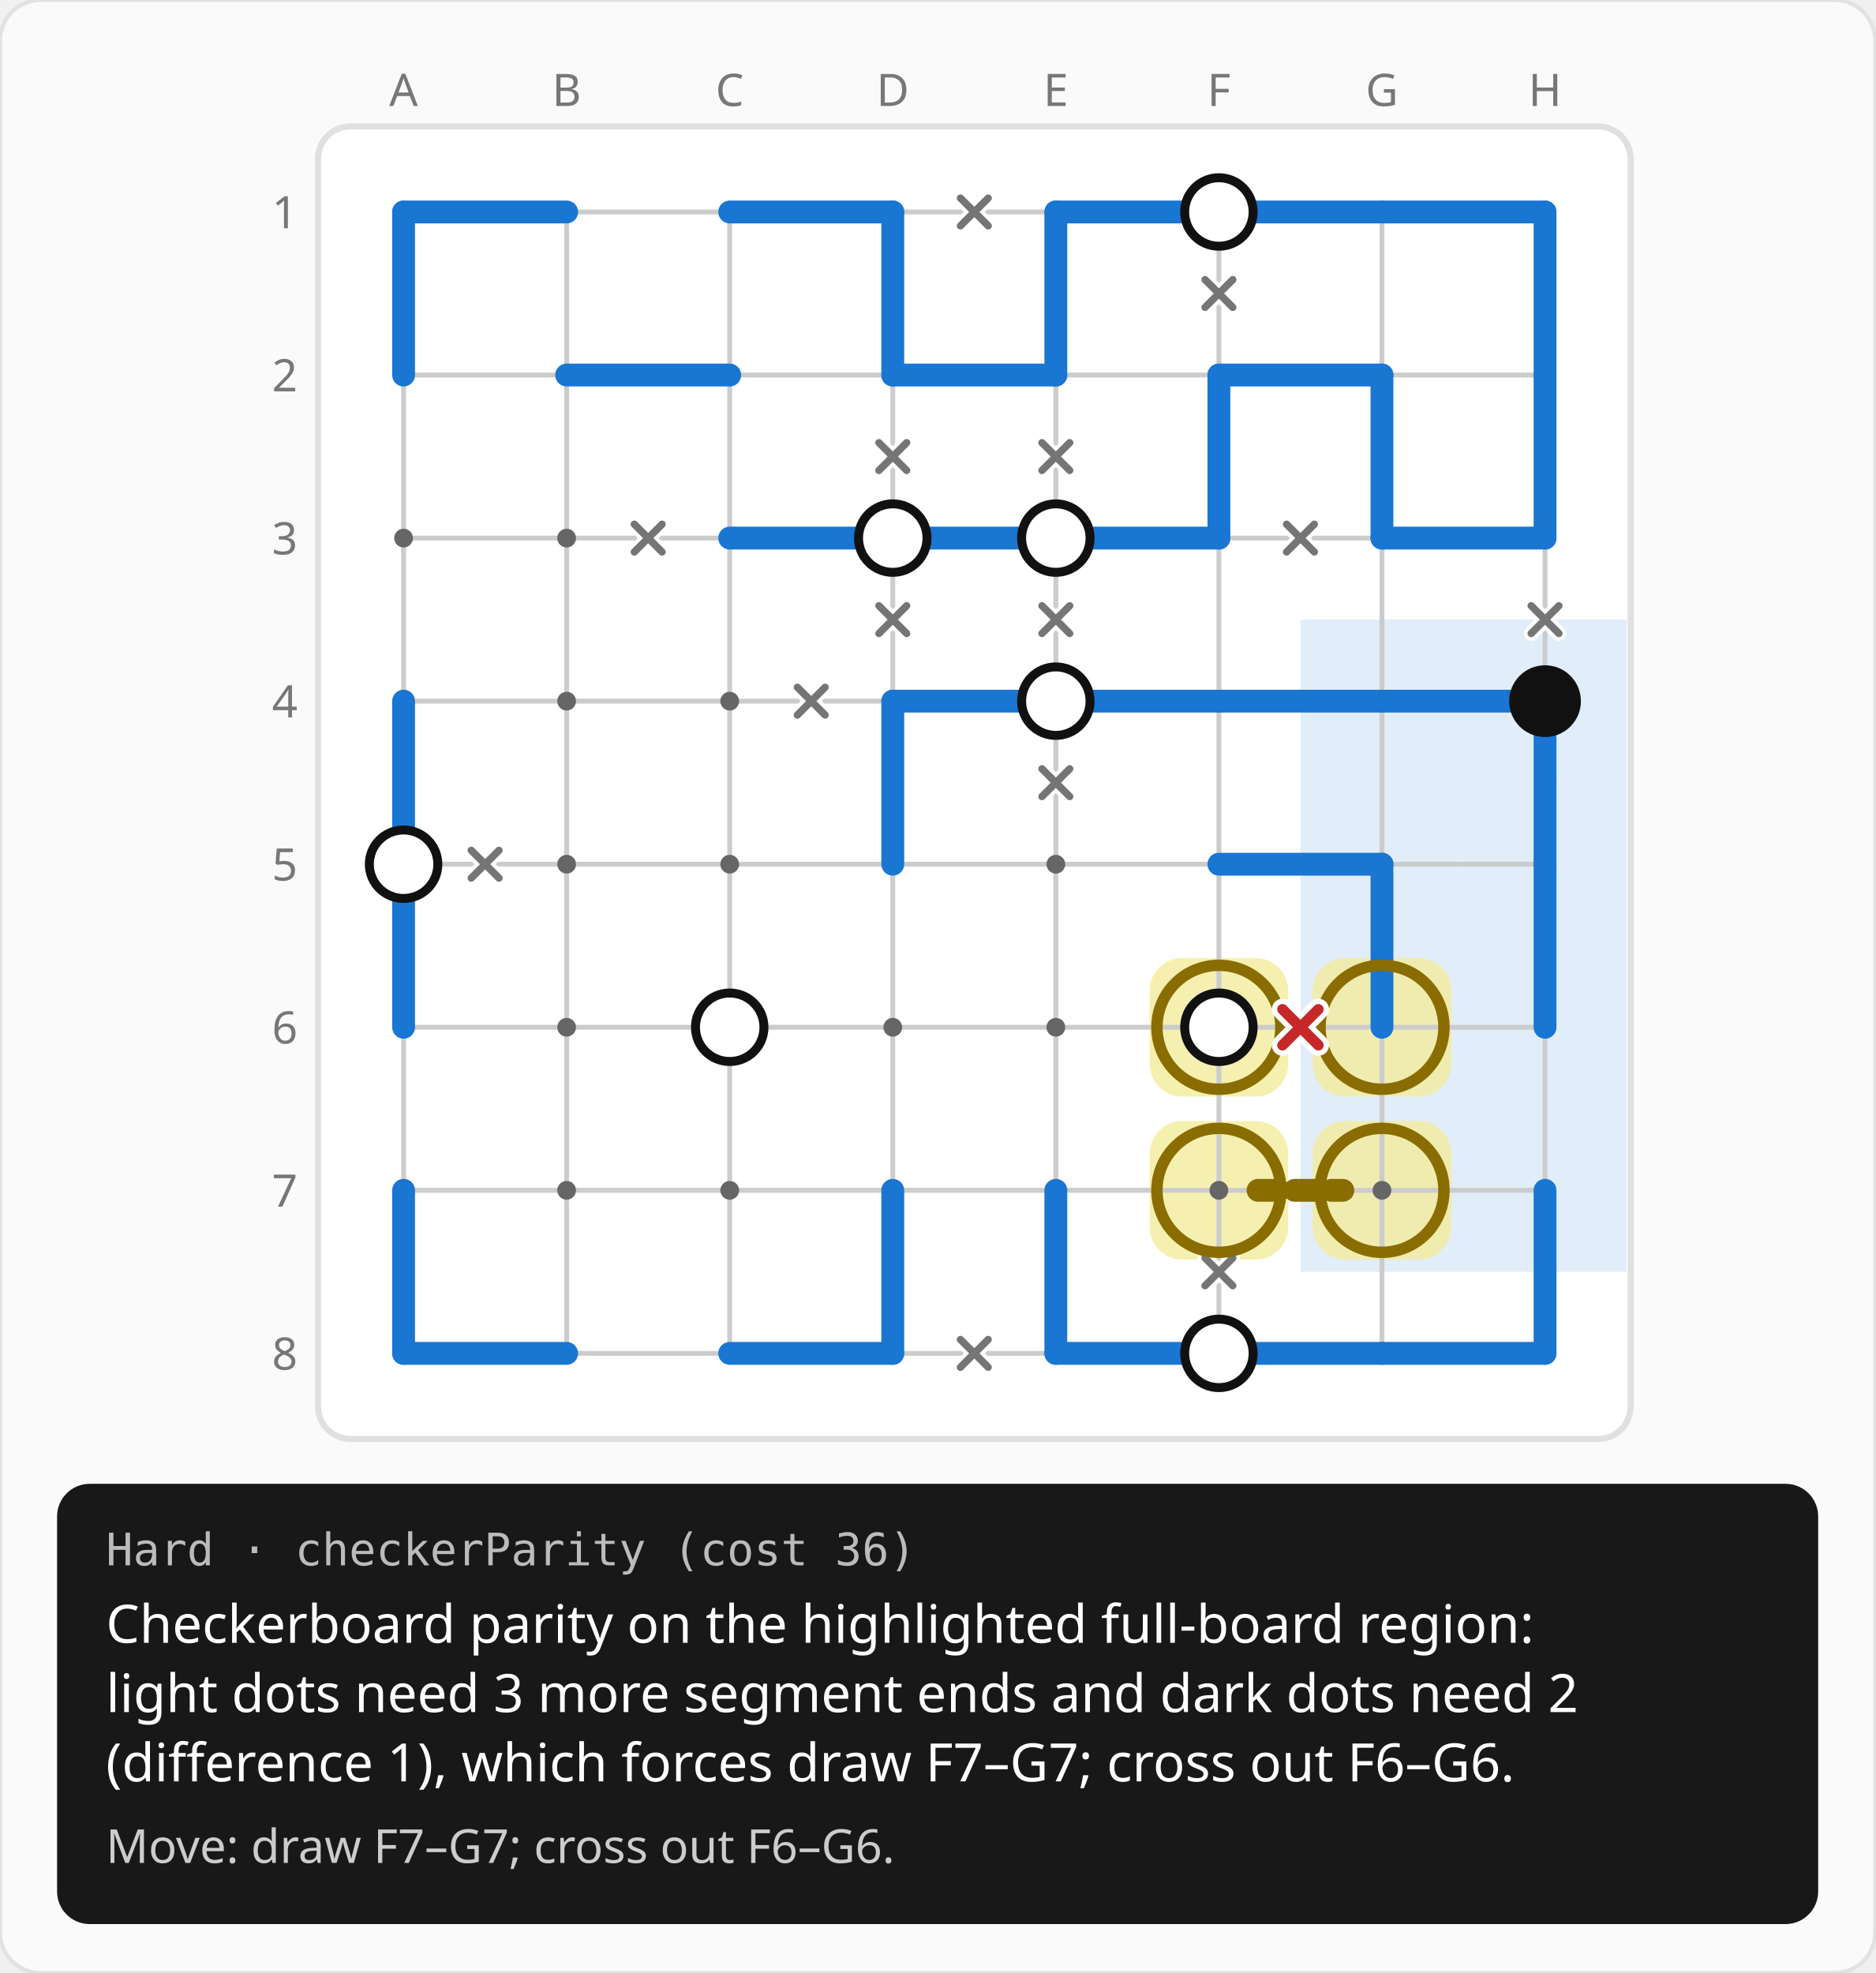
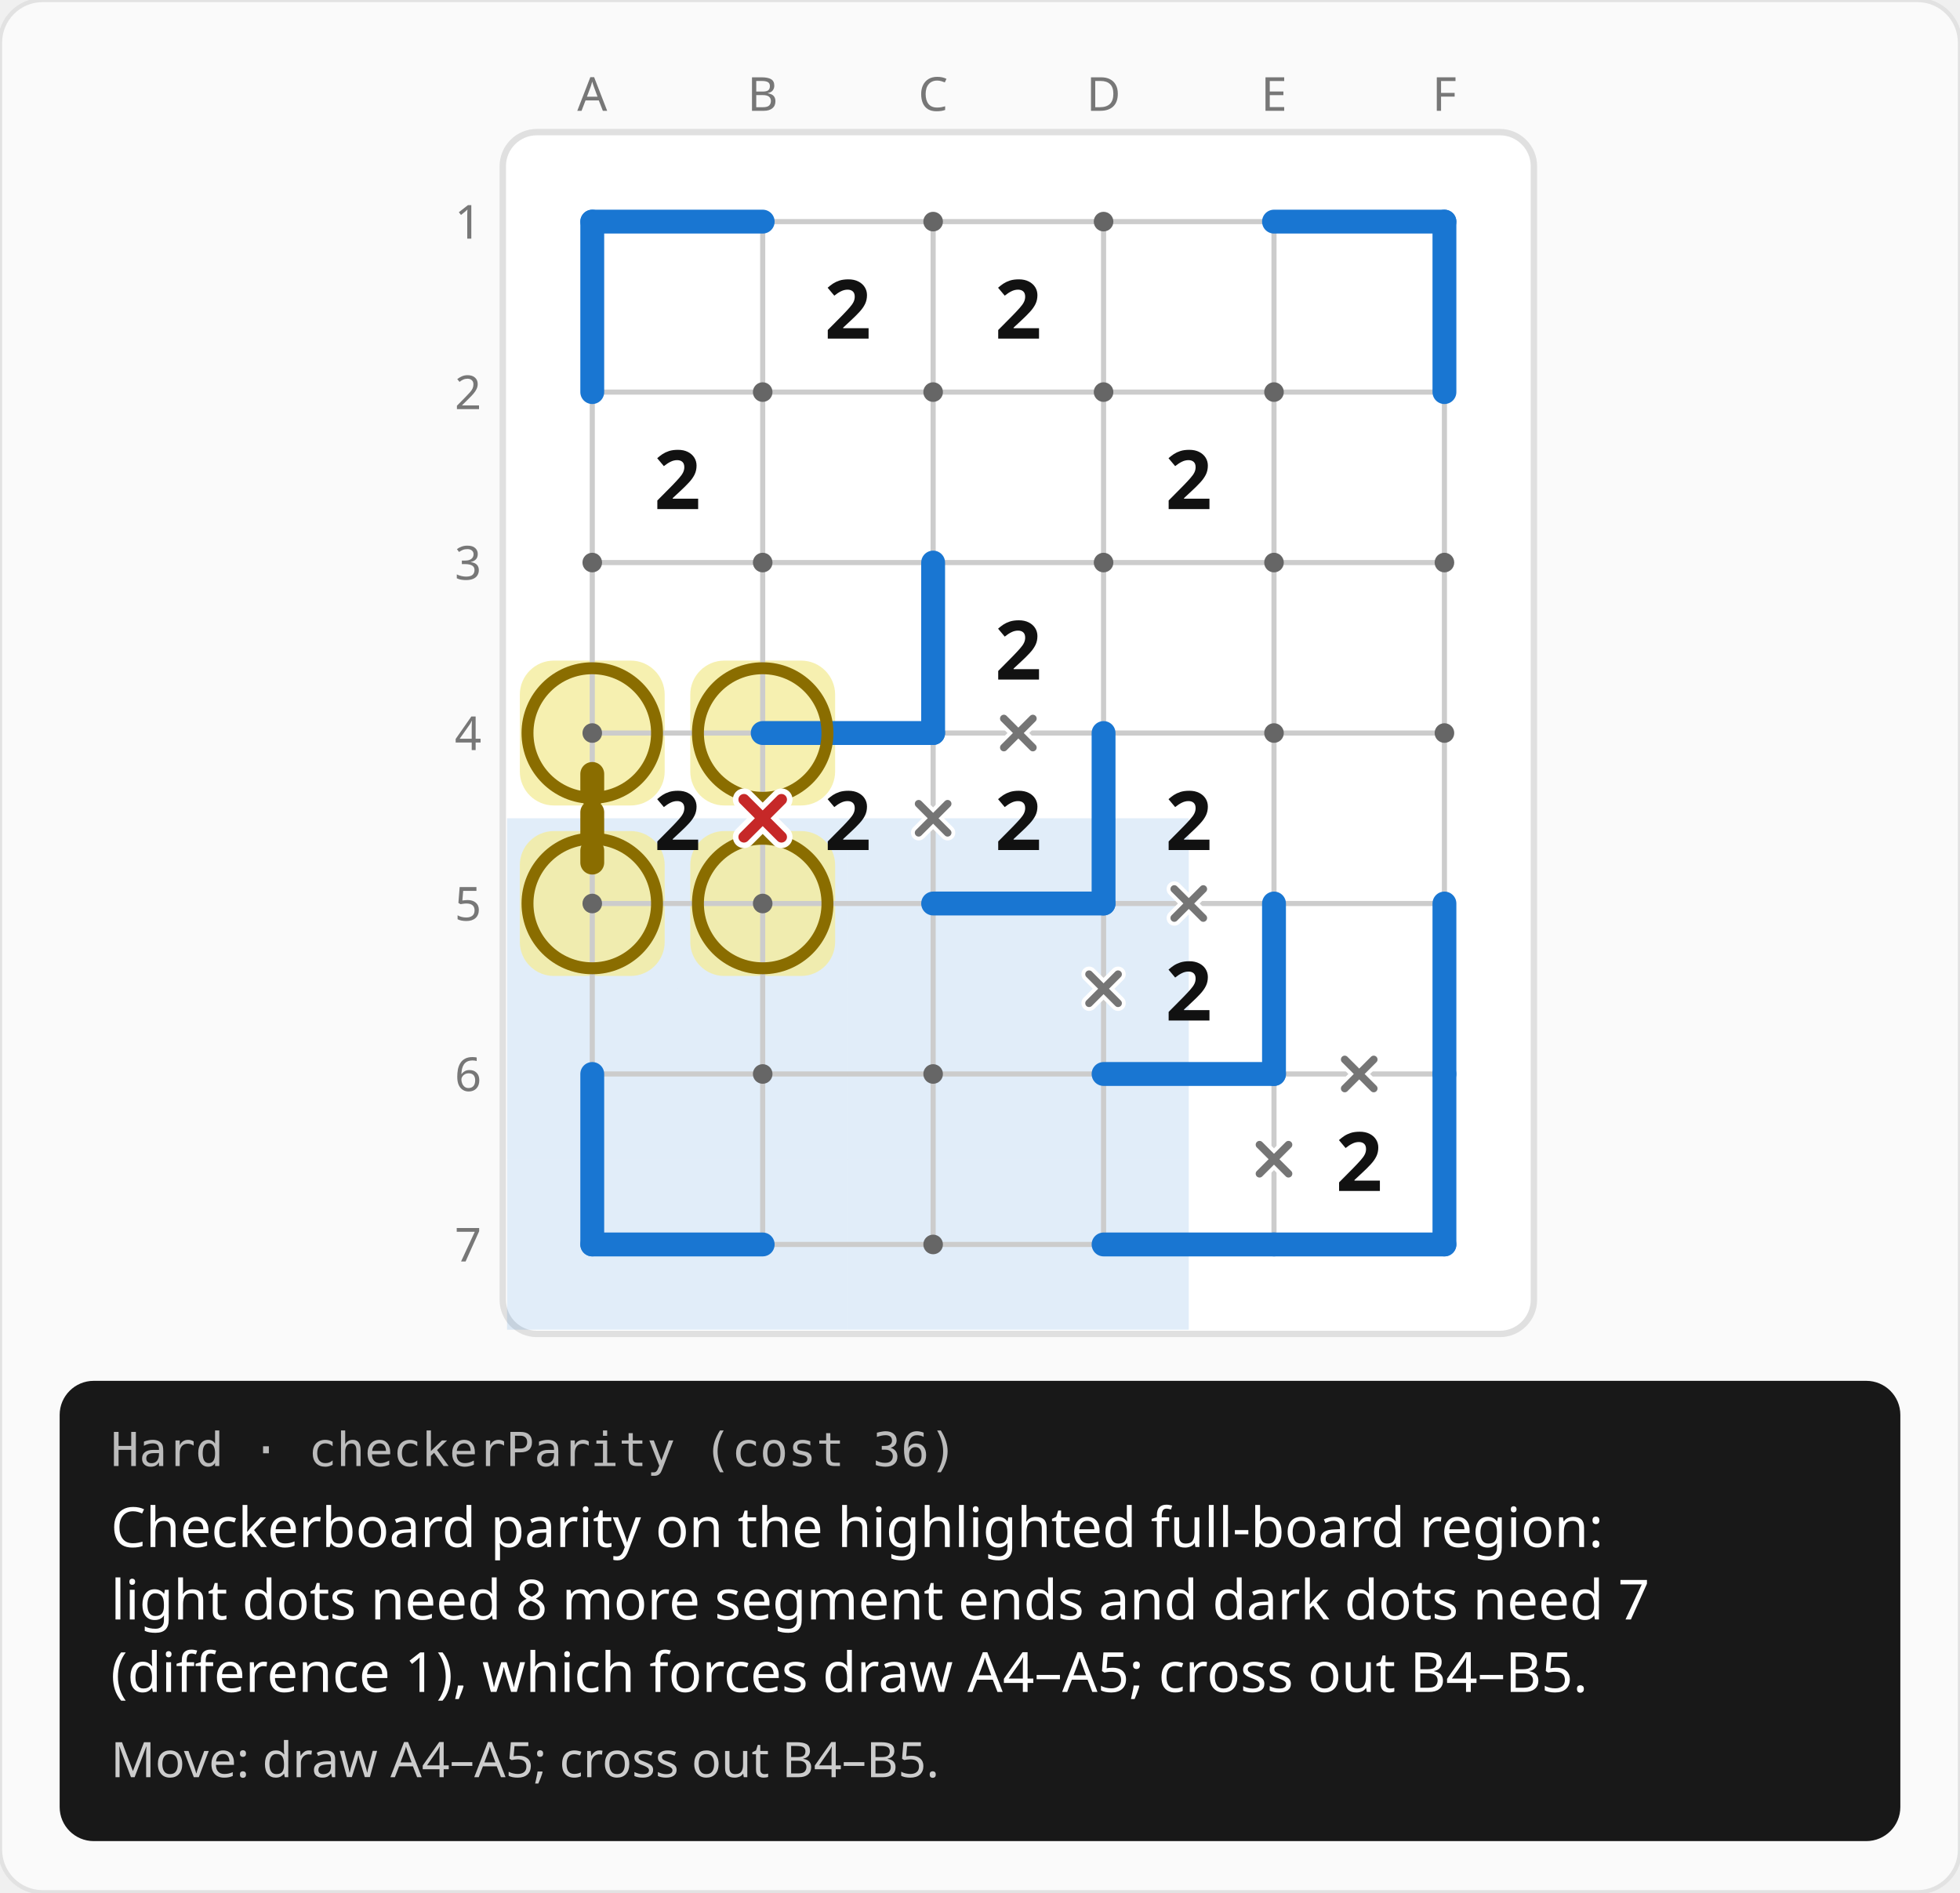
- <svg xmlns="http://www.w3.org/2000/svg" width="460" height="484" viewBox="0 0 460 484">
-   <rect width="460" height="484" rx="10" fill="#fafafa" stroke="#e2e2e2" />
+ <svg xmlns="http://www.w3.org/2000/svg" width="460" height="444" viewBox="0 0 460 444">
+   <rect width="460" height="444" rx="10" fill="#fafafa" stroke="#e2e2e2" />
  <defs>
    <pattern id="hatch" width="8" height="8" patternUnits="userSpaceOnUse" patternTransform="rotate(45)">
      <line x1="0" y1="0" x2="0" y2="8" stroke="#d55e00" stroke-width="3" opacity="0.55" />
    </pattern>
  </defs>
-   <g transform="translate(59 12)">
+   <g transform="translate(99 12)">
    <text x="40" y="14" fill="#777777" font-size="11" font-family="system-ui, sans-serif" text-anchor="middle">A</text>
    <text x="80" y="14" fill="#777777" font-size="11" font-family="system-ui, sans-serif" text-anchor="middle">B</text>
    <text x="120" y="14" fill="#777777" font-size="11" font-family="system-ui, sans-serif" text-anchor="middle">C</text>
    <text x="160" y="14" fill="#777777" font-size="11" font-family="system-ui, sans-serif" text-anchor="middle">D</text>
    <text x="200" y="14" fill="#777777" font-size="11" font-family="system-ui, sans-serif" text-anchor="middle">E</text>
    <text x="240" y="14" fill="#777777" font-size="11" font-family="system-ui, sans-serif" text-anchor="middle">F</text>
-     <text x="280" y="14" fill="#777777" font-size="11" font-family="system-ui, sans-serif" text-anchor="middle">G</text>
-     <text x="320" y="14" fill="#777777" font-size="11" font-family="system-ui, sans-serif" text-anchor="middle">H</text>
    <text x="14" y="44" fill="#777777" font-size="11" font-family="system-ui, sans-serif" text-anchor="end">1</text>
    <text x="14" y="84" fill="#777777" font-size="11" font-family="system-ui, sans-serif" text-anchor="end">2</text>
    <text x="14" y="124" fill="#777777" font-size="11" font-family="system-ui, sans-serif" text-anchor="end">3</text>
    <text x="14" y="164" fill="#777777" font-size="11" font-family="system-ui, sans-serif" text-anchor="end">4</text>
    <text x="14" y="204" fill="#777777" font-size="11" font-family="system-ui, sans-serif" text-anchor="end">5</text>
    <text x="14" y="244" fill="#777777" font-size="11" font-family="system-ui, sans-serif" text-anchor="end">6</text>
    <text x="14" y="284" fill="#777777" font-size="11" font-family="system-ui, sans-serif" text-anchor="end">7</text>
-     <text x="14" y="324" fill="#777777" font-size="11" font-family="system-ui, sans-serif" text-anchor="end">8</text>
    <g transform="translate(18 18)">
-       <rect x="1" y="1" width="322" height="322" rx="8" fill="#ffffff" stroke="#e0e0e0" stroke-width="1.5" />
-       <rect x="242" y="122" width="40" height="40" fill="rgba(25,118,210,0.13)" />
-       <rect x="282" y="122" width="40" height="40" fill="rgba(25,118,210,0.13)" />
-       <rect x="242" y="162" width="40" height="40" fill="rgba(25,118,210,0.13)" />
-       <rect x="282" y="162" width="40" height="40" fill="rgba(25,118,210,0.13)" />
-       <rect x="242" y="202" width="40" height="40" fill="rgba(25,118,210,0.13)" />
-       <rect x="282" y="202" width="40" height="40" fill="rgba(25,118,210,0.13)" />
-       <rect x="242" y="242" width="40" height="40" fill="rgba(25,118,210,0.13)" />
-       <rect x="282" y="242" width="40" height="40" fill="rgba(25,118,210,0.13)" />
-       <rect x="205" y="245" width="34" height="34" rx="8" fill="rgba(244,236,156,0.8)" />
-       <rect x="245" y="245" width="34" height="34" rx="8" fill="rgba(244,236,156,0.8)" />
-       <rect x="205" y="205" width="34" height="34" rx="8" fill="rgba(244,236,156,0.8)" />
-       <rect x="245" y="205" width="34" height="34" rx="8" fill="rgba(244,236,156,0.8)" />
-       <line x1="22" y1="22" x2="302" y2="22" stroke="#cccccc" stroke-width="1.2" />
-       <line x1="22" y1="62" x2="302" y2="62" stroke="#cccccc" stroke-width="1.2" />
-       <line x1="22" y1="102" x2="302" y2="102" stroke="#cccccc" stroke-width="1.2" />
-       <line x1="22" y1="142" x2="302" y2="142" stroke="#cccccc" stroke-width="1.2" />
-       <line x1="22" y1="182" x2="302" y2="182" stroke="#cccccc" stroke-width="1.2" />
-       <line x1="22" y1="222" x2="302" y2="222" stroke="#cccccc" stroke-width="1.2" />
-       <line x1="22" y1="262" x2="302" y2="262" stroke="#cccccc" stroke-width="1.2" />
-       <line x1="22" y1="302" x2="302" y2="302" stroke="#cccccc" stroke-width="1.2" />
-       <line x1="22" y1="22" x2="22" y2="302" stroke="#cccccc" stroke-width="1.2" />
-       <line x1="62" y1="22" x2="62" y2="302" stroke="#cccccc" stroke-width="1.2" />
-       <line x1="102" y1="22" x2="102" y2="302" stroke="#cccccc" stroke-width="1.2" />
-       <line x1="142" y1="22" x2="142" y2="302" stroke="#cccccc" stroke-width="1.2" />
-       <line x1="182" y1="22" x2="182" y2="302" stroke="#cccccc" stroke-width="1.2" />
-       <line x1="222" y1="22" x2="222" y2="302" stroke="#cccccc" stroke-width="1.2" />
-       <line x1="262" y1="22" x2="262" y2="302" stroke="#cccccc" stroke-width="1.2" />
-       <line x1="302" y1="22" x2="302" y2="302" stroke="#cccccc" stroke-width="1.2" />
+       <rect x="1" y="1" width="242" height="282" rx="8" fill="#ffffff" stroke="#e0e0e0" stroke-width="1.5" />
+       <rect x="2" y="162" width="40" height="40" fill="rgba(25,118,210,0.13)" />
+       <rect x="42" y="162" width="40" height="40" fill="rgba(25,118,210,0.13)" />
+       <rect x="82" y="162" width="40" height="40" fill="rgba(25,118,210,0.13)" />
+       <rect x="122" y="162" width="40" height="40" fill="rgba(25,118,210,0.13)" />
+       <rect x="2" y="202" width="40" height="40" fill="rgba(25,118,210,0.13)" />
+       <rect x="42" y="202" width="40" height="40" fill="rgba(25,118,210,0.13)" />
+       <rect x="82" y="202" width="40" height="40" fill="rgba(25,118,210,0.13)" />
+       <rect x="122" y="202" width="40" height="40" fill="rgba(25,118,210,0.13)" />
+       <rect x="2" y="242" width="40" height="40" fill="rgba(25,118,210,0.13)" />
+       <rect x="42" y="242" width="40" height="40" fill="rgba(25,118,210,0.13)" />
+       <rect x="82" y="242" width="40" height="40" fill="rgba(25,118,210,0.13)" />
+       <rect x="122" y="242" width="40" height="40" fill="rgba(25,118,210,0.13)" />
+       <rect x="5" y="125" width="34" height="34" rx="8" fill="rgba(244,236,156,0.8)" />
+       <rect x="5" y="165" width="34" height="34" rx="8" fill="rgba(244,236,156,0.8)" />
+       <rect x="45" y="125" width="34" height="34" rx="8" fill="rgba(244,236,156,0.8)" />
+       <rect x="45" y="165" width="34" height="34" rx="8" fill="rgba(244,236,156,0.8)" />
+       <line x1="22" y1="22" x2="222" y2="22" stroke="#cccccc" stroke-width="1.2" />
+       <line x1="22" y1="62" x2="222" y2="62" stroke="#cccccc" stroke-width="1.2" />
+       <line x1="22" y1="102" x2="222" y2="102" stroke="#cccccc" stroke-width="1.2" />
+       <line x1="22" y1="142" x2="222" y2="142" stroke="#cccccc" stroke-width="1.2" />
+       <line x1="22" y1="182" x2="222" y2="182" stroke="#cccccc" stroke-width="1.2" />
+       <line x1="22" y1="222" x2="222" y2="222" stroke="#cccccc" stroke-width="1.2" />
+       <line x1="22" y1="262" x2="222" y2="262" stroke="#cccccc" stroke-width="1.2" />
+       <line x1="22" y1="22" x2="22" y2="262" stroke="#cccccc" stroke-width="1.2" />
+       <line x1="62" y1="22" x2="62" y2="262" stroke="#cccccc" stroke-width="1.2" />
+       <line x1="102" y1="22" x2="102" y2="262" stroke="#cccccc" stroke-width="1.2" />
+       <line x1="142" y1="22" x2="142" y2="262" stroke="#cccccc" stroke-width="1.2" />
+       <line x1="182" y1="22" x2="182" y2="262" stroke="#cccccc" stroke-width="1.2" />
+       <line x1="222" y1="22" x2="222" y2="262" stroke="#cccccc" stroke-width="1.2" />
      <circle cx="22" cy="22" r="2.3" fill="#666666" />
      <circle cx="62" cy="22" r="2.3" fill="#666666" />
      <circle cx="102" cy="22" r="2.3" fill="#666666" />
      <circle cx="142" cy="22" r="2.3" fill="#666666" />
      <circle cx="182" cy="22" r="2.3" fill="#666666" />
-       <circle cx="262" cy="22" r="2.3" fill="#666666" />
-       <circle cx="302" cy="22" r="2.3" fill="#666666" />
+       <circle cx="222" cy="22" r="2.3" fill="#666666" />
      <circle cx="22" cy="62" r="2.3" fill="#666666" />
      <circle cx="62" cy="62" r="2.3" fill="#666666" />
      <circle cx="102" cy="62" r="2.3" fill="#666666" />
      <circle cx="142" cy="62" r="2.3" fill="#666666" />
      <circle cx="182" cy="62" r="2.3" fill="#666666" />
      <circle cx="222" cy="62" r="2.3" fill="#666666" />
-       <circle cx="262" cy="62" r="2.3" fill="#666666" />
-       <circle cx="302" cy="62" r="2.3" fill="#666666" />
      <circle cx="22" cy="102" r="2.3" fill="#666666" />
      <circle cx="62" cy="102" r="2.3" fill="#666666" />
      <circle cx="102" cy="102" r="2.3" fill="#666666" />
+       <circle cx="142" cy="102" r="2.3" fill="#666666" />
+       <circle cx="182" cy="102" r="2.3" fill="#666666" />
      <circle cx="222" cy="102" r="2.3" fill="#666666" />
-       <circle cx="262" cy="102" r="2.3" fill="#666666" />
-       <circle cx="302" cy="102" r="2.3" fill="#666666" />
      <circle cx="22" cy="142" r="2.3" fill="#666666" />
      <circle cx="62" cy="142" r="2.3" fill="#666666" />
      <circle cx="102" cy="142" r="2.3" fill="#666666" />
      <circle cx="142" cy="142" r="2.3" fill="#666666" />
+       <circle cx="182" cy="142" r="2.3" fill="#666666" />
      <circle cx="222" cy="142" r="2.3" fill="#666666" />
-       <circle cx="262" cy="142" r="2.3" fill="#666666" />
+       <circle cx="22" cy="182" r="2.3" fill="#666666" />
      <circle cx="62" cy="182" r="2.3" fill="#666666" />
      <circle cx="102" cy="182" r="2.3" fill="#666666" />
      <circle cx="142" cy="182" r="2.3" fill="#666666" />
      <circle cx="182" cy="182" r="2.3" fill="#666666" />
      <circle cx="222" cy="182" r="2.3" fill="#666666" />
-       <circle cx="262" cy="182" r="2.3" fill="#666666" />
-       <circle cx="302" cy="182" r="2.3" fill="#666666" />
      <circle cx="22" cy="222" r="2.3" fill="#666666" />
      <circle cx="62" cy="222" r="2.3" fill="#666666" />
+       <circle cx="102" cy="222" r="2.3" fill="#666666" />
      <circle cx="142" cy="222" r="2.3" fill="#666666" />
      <circle cx="182" cy="222" r="2.3" fill="#666666" />
-       <circle cx="262" cy="222" r="2.3" fill="#666666" />
-       <circle cx="302" cy="222" r="2.3" fill="#666666" />
+       <circle cx="222" cy="222" r="2.3" fill="#666666" />
      <circle cx="22" cy="262" r="2.3" fill="#666666" />
      <circle cx="62" cy="262" r="2.3" fill="#666666" />
      <circle cx="102" cy="262" r="2.3" fill="#666666" />
      <circle cx="142" cy="262" r="2.3" fill="#666666" />
      <circle cx="182" cy="262" r="2.3" fill="#666666" />
      <circle cx="222" cy="262" r="2.3" fill="#666666" />
-       <circle cx="262" cy="262" r="2.3" fill="#666666" />
-       <circle cx="302" cy="262" r="2.3" fill="#666666" />
-       <circle cx="22" cy="302" r="2.3" fill="#666666" />
-       <circle cx="62" cy="302" r="2.3" fill="#666666" />
-       <circle cx="102" cy="302" r="2.3" fill="#666666" />
-       <circle cx="142" cy="302" r="2.3" fill="#666666" />
-       <circle cx="182" cy="302" r="2.3" fill="#666666" />
-       <circle cx="262" cy="302" r="2.3" fill="#666666" />
-       <circle cx="302" cy="302" r="2.3" fill="#666666" />
+       <text x="82" y="42" font-size="19.2" font-weight="700" font-family="system-ui, sans-serif" text-anchor="middle" dominant-baseline="central" fill="#111111">2</text>
+       <text x="122" y="42" font-size="19.2" font-weight="700" font-family="system-ui, sans-serif" text-anchor="middle" dominant-baseline="central" fill="#111111">2</text>
+       <text x="42" y="82" font-size="19.2" font-weight="700" font-family="system-ui, sans-serif" text-anchor="middle" dominant-baseline="central" fill="#111111">2</text>
+       <text x="162" y="82" font-size="19.2" font-weight="700" font-family="system-ui, sans-serif" text-anchor="middle" dominant-baseline="central" fill="#111111">2</text>
+       <text x="122" y="122" font-size="19.2" font-weight="700" font-family="system-ui, sans-serif" text-anchor="middle" dominant-baseline="central" fill="#111111">2</text>
+       <text x="42" y="162" font-size="19.2" font-weight="700" font-family="system-ui, sans-serif" text-anchor="middle" dominant-baseline="central" fill="#111111">2</text>
+       <text x="82" y="162" font-size="19.2" font-weight="700" font-family="system-ui, sans-serif" text-anchor="middle" dominant-baseline="central" fill="#111111">2</text>
+       <text x="122" y="162" font-size="19.2" font-weight="700" font-family="system-ui, sans-serif" text-anchor="middle" dominant-baseline="central" fill="#111111">2</text>
+       <text x="162" y="162" font-size="19.2" font-weight="700" font-family="system-ui, sans-serif" text-anchor="middle" dominant-baseline="central" fill="#111111">2</text>
+       <text x="162" y="202" font-size="19.2" font-weight="700" font-family="system-ui, sans-serif" text-anchor="middle" dominant-baseline="central" fill="#111111">2</text>
+       <text x="202" y="242" font-size="19.2" font-weight="700" font-family="system-ui, sans-serif" text-anchor="middle" dominant-baseline="central" fill="#111111">2</text>
      <line x1="22" y1="22" x2="62" y2="22" stroke="#1976d2" stroke-width="5.6" stroke-linecap="round" />
      <line x1="22" y1="22" x2="22" y2="62" stroke="#1976d2" stroke-width="5.6" stroke-linecap="round" />
-       <line x1="102" y1="22" x2="142" y2="22" stroke="#1976d2" stroke-width="5.6" stroke-linecap="round" />
-       <line x1="142" y1="22" x2="142" y2="62" stroke="#1976d2" stroke-width="5.6" stroke-linecap="round" />
      <line x1="182" y1="22" x2="222" y2="22" stroke="#1976d2" stroke-width="5.6" stroke-linecap="round" />
-       <line x1="182" y1="22" x2="182" y2="62" stroke="#1976d2" stroke-width="5.6" stroke-linecap="round" />
-       <line x1="222" y1="22" x2="262" y2="22" stroke="#1976d2" stroke-width="5.6" stroke-linecap="round" />
-       <line x1="262" y1="22" x2="302" y2="22" stroke="#1976d2" stroke-width="5.6" stroke-linecap="round" />
-       <line x1="302" y1="22" x2="302" y2="62" stroke="#1976d2" stroke-width="5.6" stroke-linecap="round" />
-       <line x1="62" y1="62" x2="102" y2="62" stroke="#1976d2" stroke-width="5.6" stroke-linecap="round" />
-       <line x1="142" y1="62" x2="182" y2="62" stroke="#1976d2" stroke-width="5.6" stroke-linecap="round" />
-       <line x1="222" y1="62" x2="262" y2="62" stroke="#1976d2" stroke-width="5.6" stroke-linecap="round" />
-       <line x1="222" y1="62" x2="222" y2="102" stroke="#1976d2" stroke-width="5.6" stroke-linecap="round" />
-       <line x1="262" y1="62" x2="262" y2="102" stroke="#1976d2" stroke-width="5.6" stroke-linecap="round" />
-       <line x1="302" y1="62" x2="302" y2="102" stroke="#1976d2" stroke-width="5.6" stroke-linecap="round" />
-       <line x1="102" y1="102" x2="142" y2="102" stroke="#1976d2" stroke-width="5.6" stroke-linecap="round" />
-       <line x1="142" y1="102" x2="182" y2="102" stroke="#1976d2" stroke-width="5.6" stroke-linecap="round" />
-       <line x1="182" y1="102" x2="222" y2="102" stroke="#1976d2" stroke-width="5.6" stroke-linecap="round" />
-       <line x1="262" y1="102" x2="302" y2="102" stroke="#1976d2" stroke-width="5.6" stroke-linecap="round" />
-       <line x1="22" y1="142" x2="22" y2="182" stroke="#1976d2" stroke-width="5.6" stroke-linecap="round" />
-       <line x1="142" y1="142" x2="182" y2="142" stroke="#1976d2" stroke-width="5.6" stroke-linecap="round" />
+       <line x1="222" y1="22" x2="222" y2="62" stroke="#1976d2" stroke-width="5.6" stroke-linecap="round" />
+       <line x1="102" y1="102" x2="102" y2="142" stroke="#1976d2" stroke-width="5.6" stroke-linecap="round" />
+       <line x1="62" y1="142" x2="102" y2="142" stroke="#1976d2" stroke-width="5.6" stroke-linecap="round" />
      <line x1="142" y1="142" x2="142" y2="182" stroke="#1976d2" stroke-width="5.6" stroke-linecap="round" />
-       <line x1="182" y1="142" x2="222" y2="142" stroke="#1976d2" stroke-width="5.6" stroke-linecap="round" />
-       <line x1="222" y1="142" x2="262" y2="142" stroke="#1976d2" stroke-width="5.6" stroke-linecap="round" />
-       <line x1="262" y1="142" x2="302" y2="142" stroke="#1976d2" stroke-width="5.6" stroke-linecap="round" />
-       <line x1="302" y1="142" x2="302" y2="182" stroke="#1976d2" stroke-width="5.6" stroke-linecap="round" />
-       <line x1="22" y1="182" x2="22" y2="222" stroke="#1976d2" stroke-width="5.6" stroke-linecap="round" />
-       <line x1="222" y1="182" x2="262" y2="182" stroke="#1976d2" stroke-width="5.6" stroke-linecap="round" />
-       <line x1="262" y1="182" x2="262" y2="222" stroke="#1976d2" stroke-width="5.6" stroke-linecap="round" />
-       <line x1="302" y1="182" x2="302" y2="222" stroke="#1976d2" stroke-width="5.6" stroke-linecap="round" />
-       <line x1="22" y1="262" x2="22" y2="302" stroke="#1976d2" stroke-width="5.6" stroke-linecap="round" />
-       <line x1="142" y1="262" x2="142" y2="302" stroke="#1976d2" stroke-width="5.6" stroke-linecap="round" />
-       <line x1="182" y1="262" x2="182" y2="302" stroke="#1976d2" stroke-width="5.6" stroke-linecap="round" />
-       <line x1="302" y1="262" x2="302" y2="302" stroke="#1976d2" stroke-width="5.6" stroke-linecap="round" />
-       <line x1="22" y1="302" x2="62" y2="302" stroke="#1976d2" stroke-width="5.6" stroke-linecap="round" />
-       <line x1="102" y1="302" x2="142" y2="302" stroke="#1976d2" stroke-width="5.6" stroke-linecap="round" />
-       <line x1="182" y1="302" x2="222" y2="302" stroke="#1976d2" stroke-width="5.6" stroke-linecap="round" />
-       <line x1="222" y1="302" x2="262" y2="302" stroke="#1976d2" stroke-width="5.6" stroke-linecap="round" />
-       <line x1="262" y1="302" x2="302" y2="302" stroke="#1976d2" stroke-width="5.6" stroke-linecap="round" />
-       <circle cx="222" cy="22" r="8.4" fill="#ffffff" />
-       <circle cx="222" cy="22" r="8.4" fill="none" stroke="#111111" stroke-width="2.2" />
-       <circle cx="142" cy="102" r="8.4" fill="#ffffff" />
-       <circle cx="142" cy="102" r="8.4" fill="none" stroke="#111111" stroke-width="2.2" />
-       <circle cx="182" cy="102" r="8.4" fill="#ffffff" />
-       <circle cx="182" cy="102" r="8.4" fill="none" stroke="#111111" stroke-width="2.2" />
-       <circle cx="182" cy="142" r="8.4" fill="#ffffff" />
-       <circle cx="182" cy="142" r="8.4" fill="none" stroke="#111111" stroke-width="2.2" />
-       <circle cx="302" cy="142" r="8.8" fill="#111111" />
-       <circle cx="22" cy="182" r="8.4" fill="#ffffff" />
-       <circle cx="22" cy="182" r="8.4" fill="none" stroke="#111111" stroke-width="2.2" />
-       <circle cx="102" cy="222" r="8.4" fill="#ffffff" />
-       <circle cx="102" cy="222" r="8.4" fill="none" stroke="#111111" stroke-width="2.2" />
-       <circle cx="222" cy="222" r="8.4" fill="#ffffff" />
-       <circle cx="222" cy="222" r="8.4" fill="none" stroke="#111111" stroke-width="2.2" />
-       <circle cx="222" cy="302" r="8.4" fill="#ffffff" />
-       <circle cx="222" cy="302" r="8.4" fill="none" stroke="#111111" stroke-width="2.2" />
-       <path d="M158.6 18.6L165.4 25.4M158.6 25.4L165.4 18.6" stroke="#ffffff" stroke-width="3.6" stroke-linecap="round" />
-       <path d="M158.6 18.6L165.4 25.4M158.6 25.4L165.4 18.6" stroke="#757575" stroke-width="1.8" stroke-linecap="round" />
-       <path d="M218.6 38.6L225.4 45.4M218.6 45.4L225.4 38.6" stroke="#ffffff" stroke-width="3.6" stroke-linecap="round" />
-       <path d="M218.6 38.6L225.4 45.4M218.6 45.4L225.4 38.6" stroke="#757575" stroke-width="1.8" stroke-linecap="round" />
-       <path d="M138.6 78.6L145.4 85.4M138.6 85.4L145.4 78.6" stroke="#ffffff" stroke-width="3.6" stroke-linecap="round" />
-       <path d="M138.6 78.6L145.4 85.4M138.6 85.4L145.4 78.6" stroke="#757575" stroke-width="1.8" stroke-linecap="round" />
-       <path d="M178.6 78.6L185.4 85.4M178.6 85.4L185.4 78.6" stroke="#ffffff" stroke-width="3.6" stroke-linecap="round" />
-       <path d="M178.6 78.6L185.4 85.4M178.6 85.4L185.4 78.6" stroke="#757575" stroke-width="1.8" stroke-linecap="round" />
-       <path d="M78.6 98.6L85.4 105.4M78.6 105.4L85.4 98.6" stroke="#ffffff" stroke-width="3.6" stroke-linecap="round" />
-       <path d="M78.6 98.6L85.4 105.4M78.6 105.4L85.4 98.6" stroke="#757575" stroke-width="1.8" stroke-linecap="round" />
-       <path d="M138.6 118.6L145.4 125.4M138.6 125.4L145.4 118.6" stroke="#ffffff" stroke-width="3.6" stroke-linecap="round" />
-       <path d="M138.6 118.6L145.4 125.4M138.6 125.4L145.4 118.6" stroke="#757575" stroke-width="1.8" stroke-linecap="round" />
-       <path d="M178.6 118.6L185.4 125.4M178.6 125.4L185.4 118.6" stroke="#ffffff" stroke-width="3.6" stroke-linecap="round" />
-       <path d="M178.6 118.6L185.4 125.4M178.6 125.4L185.4 118.6" stroke="#757575" stroke-width="1.8" stroke-linecap="round" />
-       <path d="M238.6 98.6L245.4 105.4M238.6 105.4L245.4 98.6" stroke="#ffffff" stroke-width="3.6" stroke-linecap="round" />
-       <path d="M238.6 98.6L245.4 105.4M238.6 105.4L245.4 98.6" stroke="#757575" stroke-width="1.8" stroke-linecap="round" />
-       <path d="M298.6 118.6L305.4 125.4M298.6 125.4L305.4 118.6" stroke="#ffffff" stroke-width="3.6" stroke-linecap="round" />
-       <path d="M298.6 118.6L305.4 125.4M298.6 125.4L305.4 118.6" stroke="#757575" stroke-width="1.8" stroke-linecap="round" />
+       <line x1="102" y1="182" x2="142" y2="182" stroke="#1976d2" stroke-width="5.6" stroke-linecap="round" />
+       <line x1="182" y1="182" x2="182" y2="222" stroke="#1976d2" stroke-width="5.6" stroke-linecap="round" />
+       <line x1="222" y1="182" x2="222" y2="222" stroke="#1976d2" stroke-width="5.6" stroke-linecap="round" />
+       <line x1="22" y1="222" x2="22" y2="262" stroke="#1976d2" stroke-width="5.6" stroke-linecap="round" />
+       <line x1="142" y1="222" x2="182" y2="222" stroke="#1976d2" stroke-width="5.6" stroke-linecap="round" />
+       <line x1="222" y1="222" x2="222" y2="262" stroke="#1976d2" stroke-width="5.6" stroke-linecap="round" />
+       <line x1="22" y1="262" x2="62" y2="262" stroke="#1976d2" stroke-width="5.6" stroke-linecap="round" />
+       <line x1="142" y1="262" x2="182" y2="262" stroke="#1976d2" stroke-width="5.6" stroke-linecap="round" />
+       <line x1="182" y1="262" x2="222" y2="262" stroke="#1976d2" stroke-width="5.6" stroke-linecap="round" />
      <path d="M118.6 138.6L125.4 145.4M118.6 145.4L125.4 138.6" stroke="#ffffff" stroke-width="3.6" stroke-linecap="round" />
      <path d="M118.6 138.6L125.4 145.4M118.6 145.4L125.4 138.6" stroke="#757575" stroke-width="1.8" stroke-linecap="round" />
-       <path d="M178.6 158.6L185.4 165.4M178.6 165.4L185.4 158.6" stroke="#ffffff" stroke-width="3.6" stroke-linecap="round" />
-       <path d="M178.6 158.6L185.4 165.4M178.6 165.4L185.4 158.6" stroke="#757575" stroke-width="1.8" stroke-linecap="round" />
-       <path d="M38.6 178.6L45.4 185.4M38.6 185.4L45.4 178.6" stroke="#ffffff" stroke-width="3.6" stroke-linecap="round" />
-       <path d="M38.6 178.6L45.4 185.4M38.6 185.4L45.4 178.6" stroke="#757575" stroke-width="1.8" stroke-linecap="round" />
-       <path d="M218.6 278.6L225.4 285.4M218.6 285.4L225.4 278.6" stroke="#ffffff" stroke-width="3.6" stroke-linecap="round" />
-       <path d="M218.6 278.6L225.4 285.4M218.6 285.4L225.4 278.6" stroke="#757575" stroke-width="1.8" stroke-linecap="round" />
-       <path d="M158.6 298.6L165.4 305.4M158.6 305.4L165.4 298.6" stroke="#ffffff" stroke-width="3.6" stroke-linecap="round" />
-       <path d="M158.6 298.6L165.4 305.4M158.6 305.4L165.4 298.6" stroke="#757575" stroke-width="1.8" stroke-linecap="round" />
-       <circle cx="222" cy="262" r="15.2" fill="none" stroke="#8a6d00" stroke-width="2.8" />
-       <circle cx="262" cy="262" r="15.2" fill="none" stroke="#8a6d00" stroke-width="2.8" />
-       <circle cx="222" cy="222" r="15.2" fill="none" stroke="#8a6d00" stroke-width="2.8" />
-       <circle cx="262" cy="222" r="15.2" fill="none" stroke="#8a6d00" stroke-width="2.8" />
-       <line x1="231.6" y1="262" x2="252.4" y2="262" stroke="#8a6d00" stroke-width="5.6" stroke-linecap="round" stroke-dasharray="5 4" />
-       <path d="M237.6 217.6L246.4 226.4M237.6 226.4L246.4 217.6" stroke="#ffffff" stroke-width="5.2" stroke-linecap="round" />
-       <path d="M237.6 217.6L246.4 226.4M237.6 226.4L246.4 217.6" stroke="#c62828" stroke-width="2.6" stroke-linecap="round" />
+       <path d="M98.6 158.6L105.4 165.4M98.6 165.4L105.4 158.6" stroke="#ffffff" stroke-width="3.6" stroke-linecap="round" />
+       <path d="M98.6 158.6L105.4 165.4M98.6 165.4L105.4 158.6" stroke="#757575" stroke-width="1.8" stroke-linecap="round" />
+       <path d="M158.6 178.6L165.4 185.4M158.6 185.4L165.4 178.6" stroke="#ffffff" stroke-width="3.6" stroke-linecap="round" />
+       <path d="M158.6 178.6L165.4 185.4M158.6 185.4L165.4 178.6" stroke="#757575" stroke-width="1.8" stroke-linecap="round" />
+       <path d="M138.6 198.6L145.4 205.4M138.6 205.4L145.4 198.6" stroke="#ffffff" stroke-width="3.6" stroke-linecap="round" />
+       <path d="M138.6 198.6L145.4 205.4M138.6 205.4L145.4 198.6" stroke="#757575" stroke-width="1.8" stroke-linecap="round" />
+       <path d="M198.6 218.6L205.4 225.4M198.6 225.4L205.4 218.6" stroke="#ffffff" stroke-width="3.6" stroke-linecap="round" />
+       <path d="M198.6 218.6L205.4 225.4M198.6 225.4L205.4 218.6" stroke="#757575" stroke-width="1.8" stroke-linecap="round" />
+       <path d="M178.6 238.6L185.4 245.4M178.6 245.4L185.4 238.6" stroke="#ffffff" stroke-width="3.6" stroke-linecap="round" />
+       <path d="M178.6 238.6L185.4 245.4M178.6 245.4L185.4 238.6" stroke="#757575" stroke-width="1.8" stroke-linecap="round" />
+       <circle cx="22" cy="142" r="15.2" fill="none" stroke="#8a6d00" stroke-width="2.8" />
+       <circle cx="22" cy="182" r="15.2" fill="none" stroke="#8a6d00" stroke-width="2.8" />
+       <circle cx="62" cy="142" r="15.2" fill="none" stroke="#8a6d00" stroke-width="2.8" />
+       <circle cx="62" cy="182" r="15.2" fill="none" stroke="#8a6d00" stroke-width="2.8" />
+       <line x1="22" y1="151.6" x2="22" y2="172.4" stroke="#8a6d00" stroke-width="5.6" stroke-linecap="round" stroke-dasharray="5 4" />
+       <path d="M57.6 157.6L66.4 166.4M57.6 166.4L66.4 157.6" stroke="#ffffff" stroke-width="5.2" stroke-linecap="round" />
+       <path d="M57.6 157.6L66.4 166.4M57.6 166.4L66.4 157.6" stroke="#c62828" stroke-width="2.6" stroke-linecap="round" />
    </g>
  </g>
-   <rect x="14" y="364" width="432" height="108" rx="8" fill="#181818" />
-   <text x="26" y="384" fill="#bbbbbb" font-size="11" font-family="ui-monospace, Menlo, monospace">Hard · checkerParity (cost 36)</text>
-   <text x="26" y="403" fill="#ffffff" font-size="13" font-family="system-ui, sans-serif">Checkerboard parity on the highlighted full-board region:</text>
-   <text x="26" y="420" fill="#ffffff" font-size="13" font-family="system-ui, sans-serif">light dots need 3 more segment ends and dark dots need 2</text>
-   <text x="26" y="437" fill="#ffffff" font-size="13" font-family="system-ui, sans-serif">(difference 1), which forces draw F7–G7; cross out F6–G6.</text>
-   <text x="26" y="457" fill="#cccccc" font-size="11.5" font-family="system-ui, sans-serif">Move: draw F7–G7; cross out F6–G6.</text>
+   <rect x="14" y="324" width="432" height="108" rx="8" fill="#181818" />
+   <text x="26" y="344" fill="#bbbbbb" font-size="11" font-family="ui-monospace, Menlo, monospace">Hard · checkerParity (cost 36)</text>
+   <text x="26" y="363" fill="#ffffff" font-size="13" font-family="system-ui, sans-serif">Checkerboard parity on the highlighted full-board region:</text>
+   <text x="26" y="380" fill="#ffffff" font-size="13" font-family="system-ui, sans-serif">light dots need 8 more segment ends and dark dots need 7</text>
+   <text x="26" y="397" fill="#ffffff" font-size="13" font-family="system-ui, sans-serif">(difference 1), which forces draw A4–A5; cross out B4–B5.</text>
+   <text x="26" y="417" fill="#cccccc" font-size="11.5" font-family="system-ui, sans-serif">Move: draw A4–A5; cross out B4–B5.</text>
</svg>
